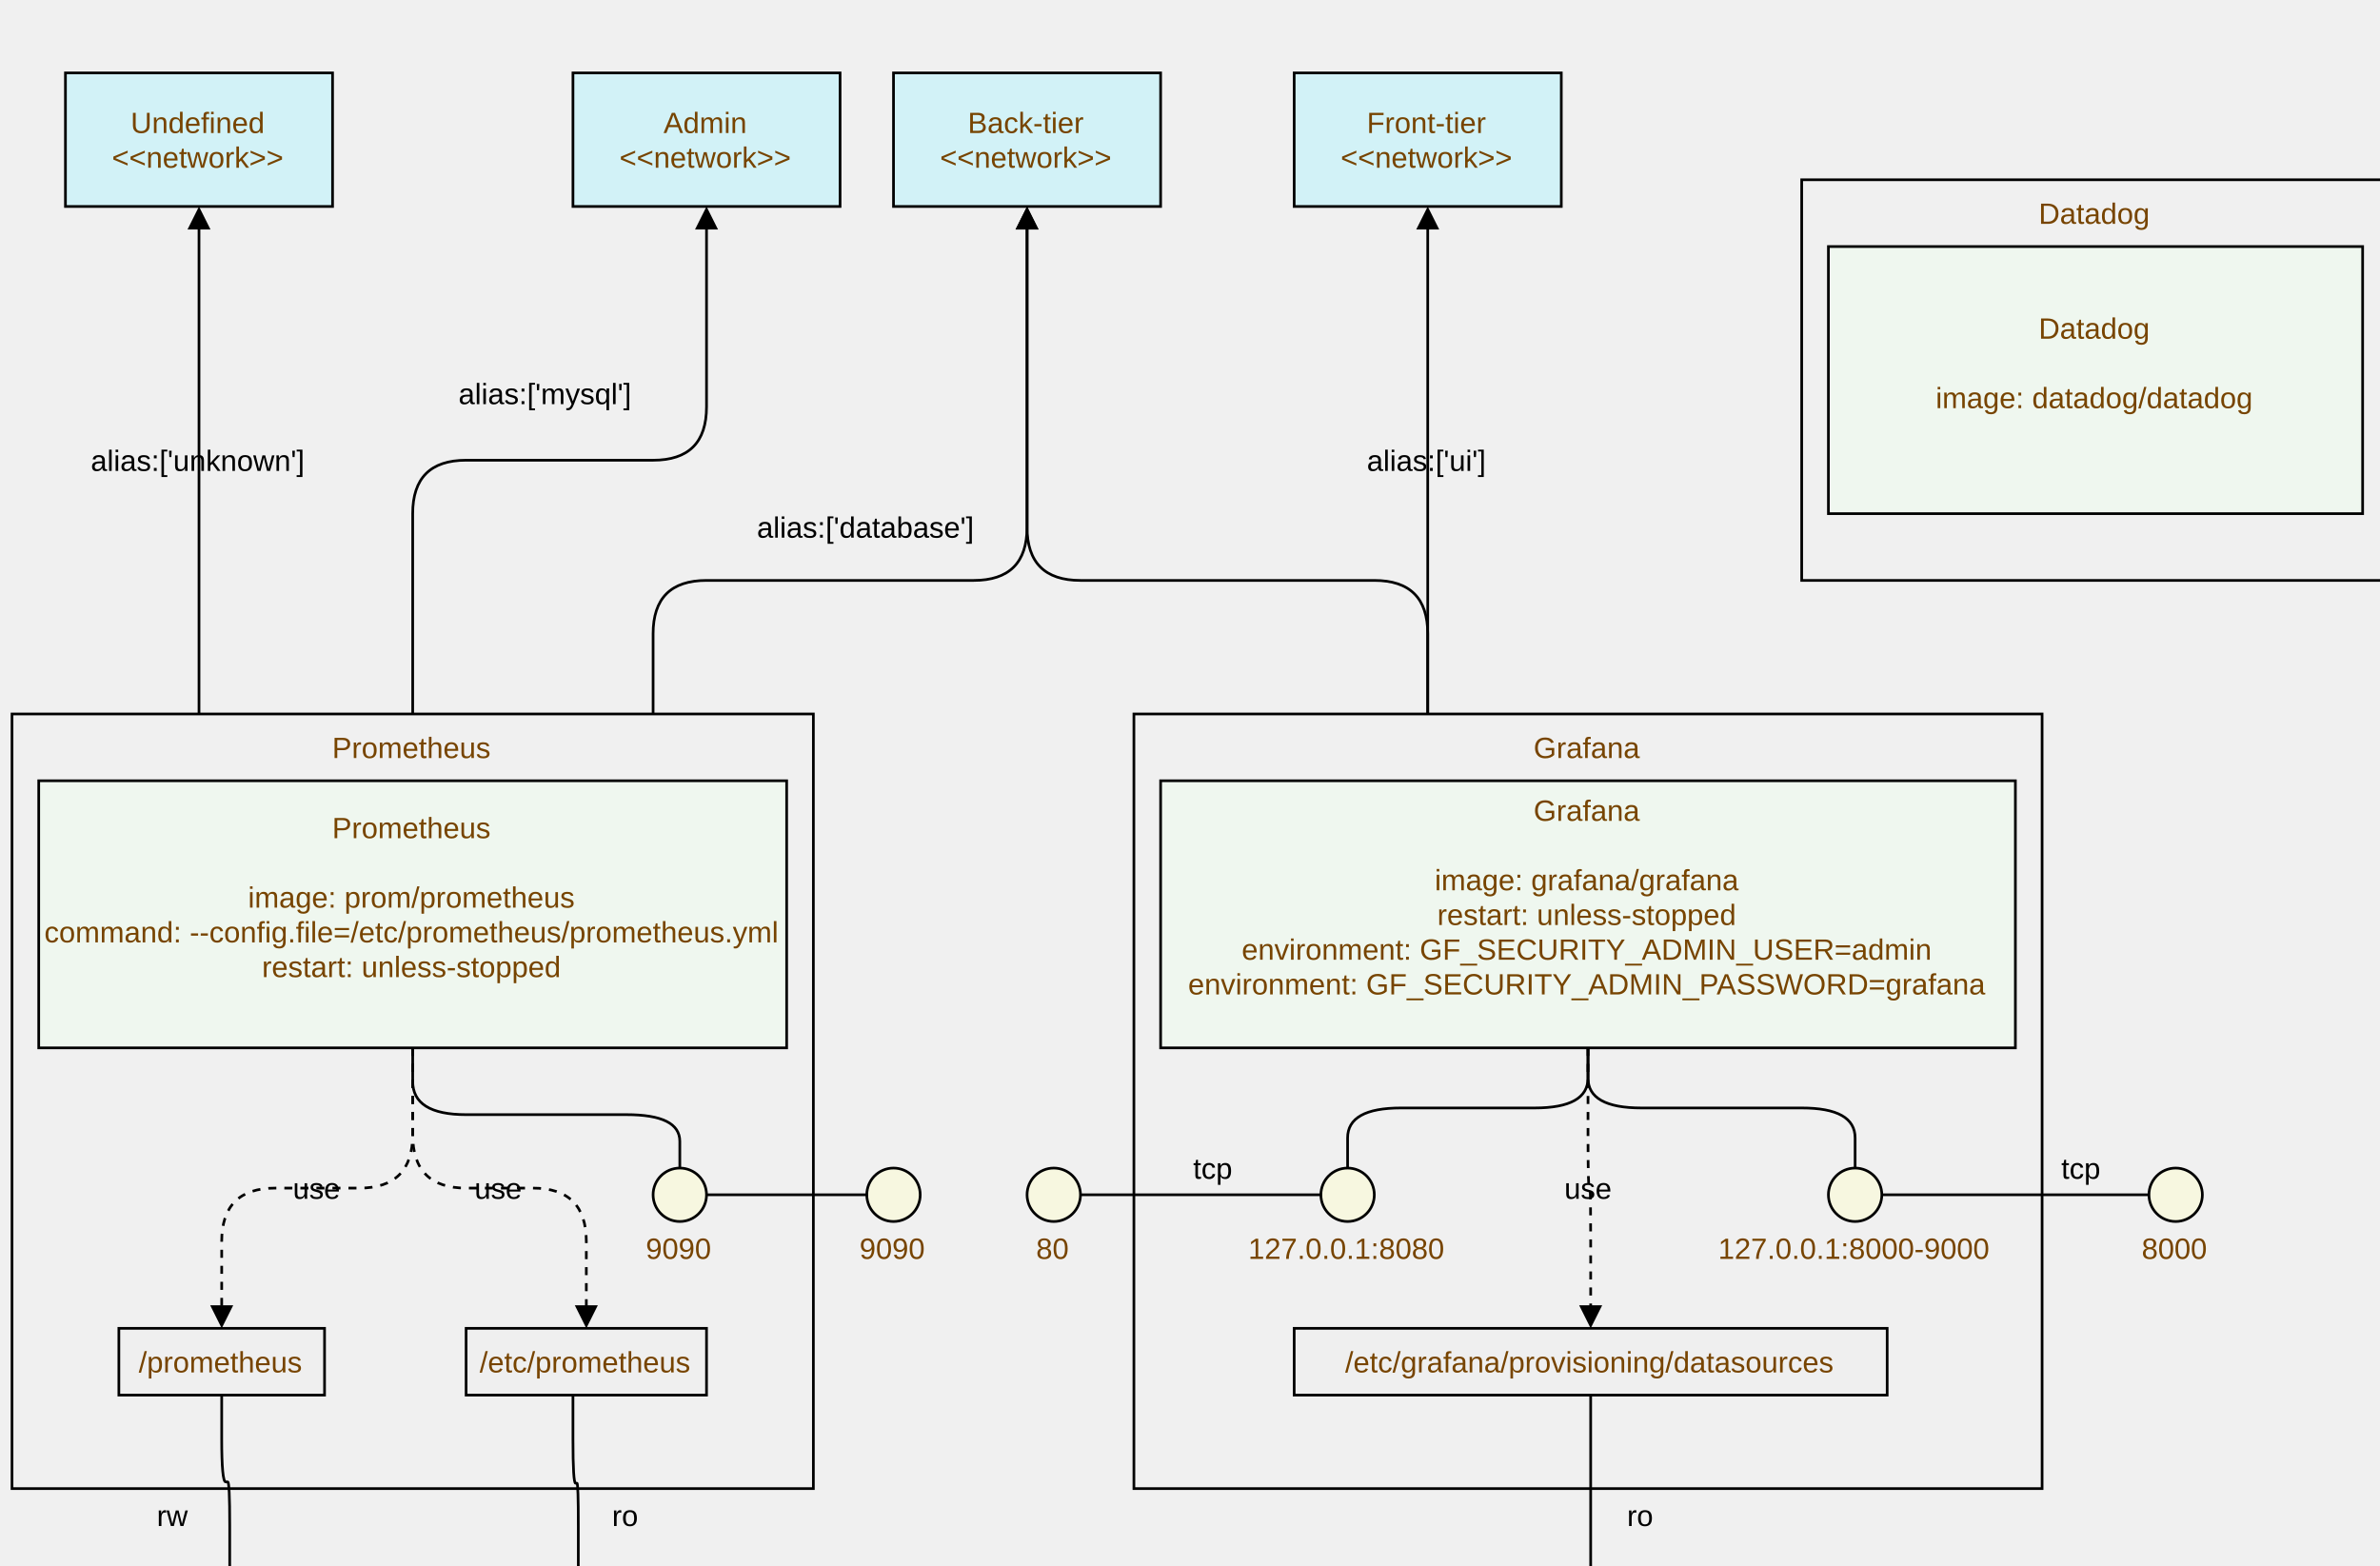
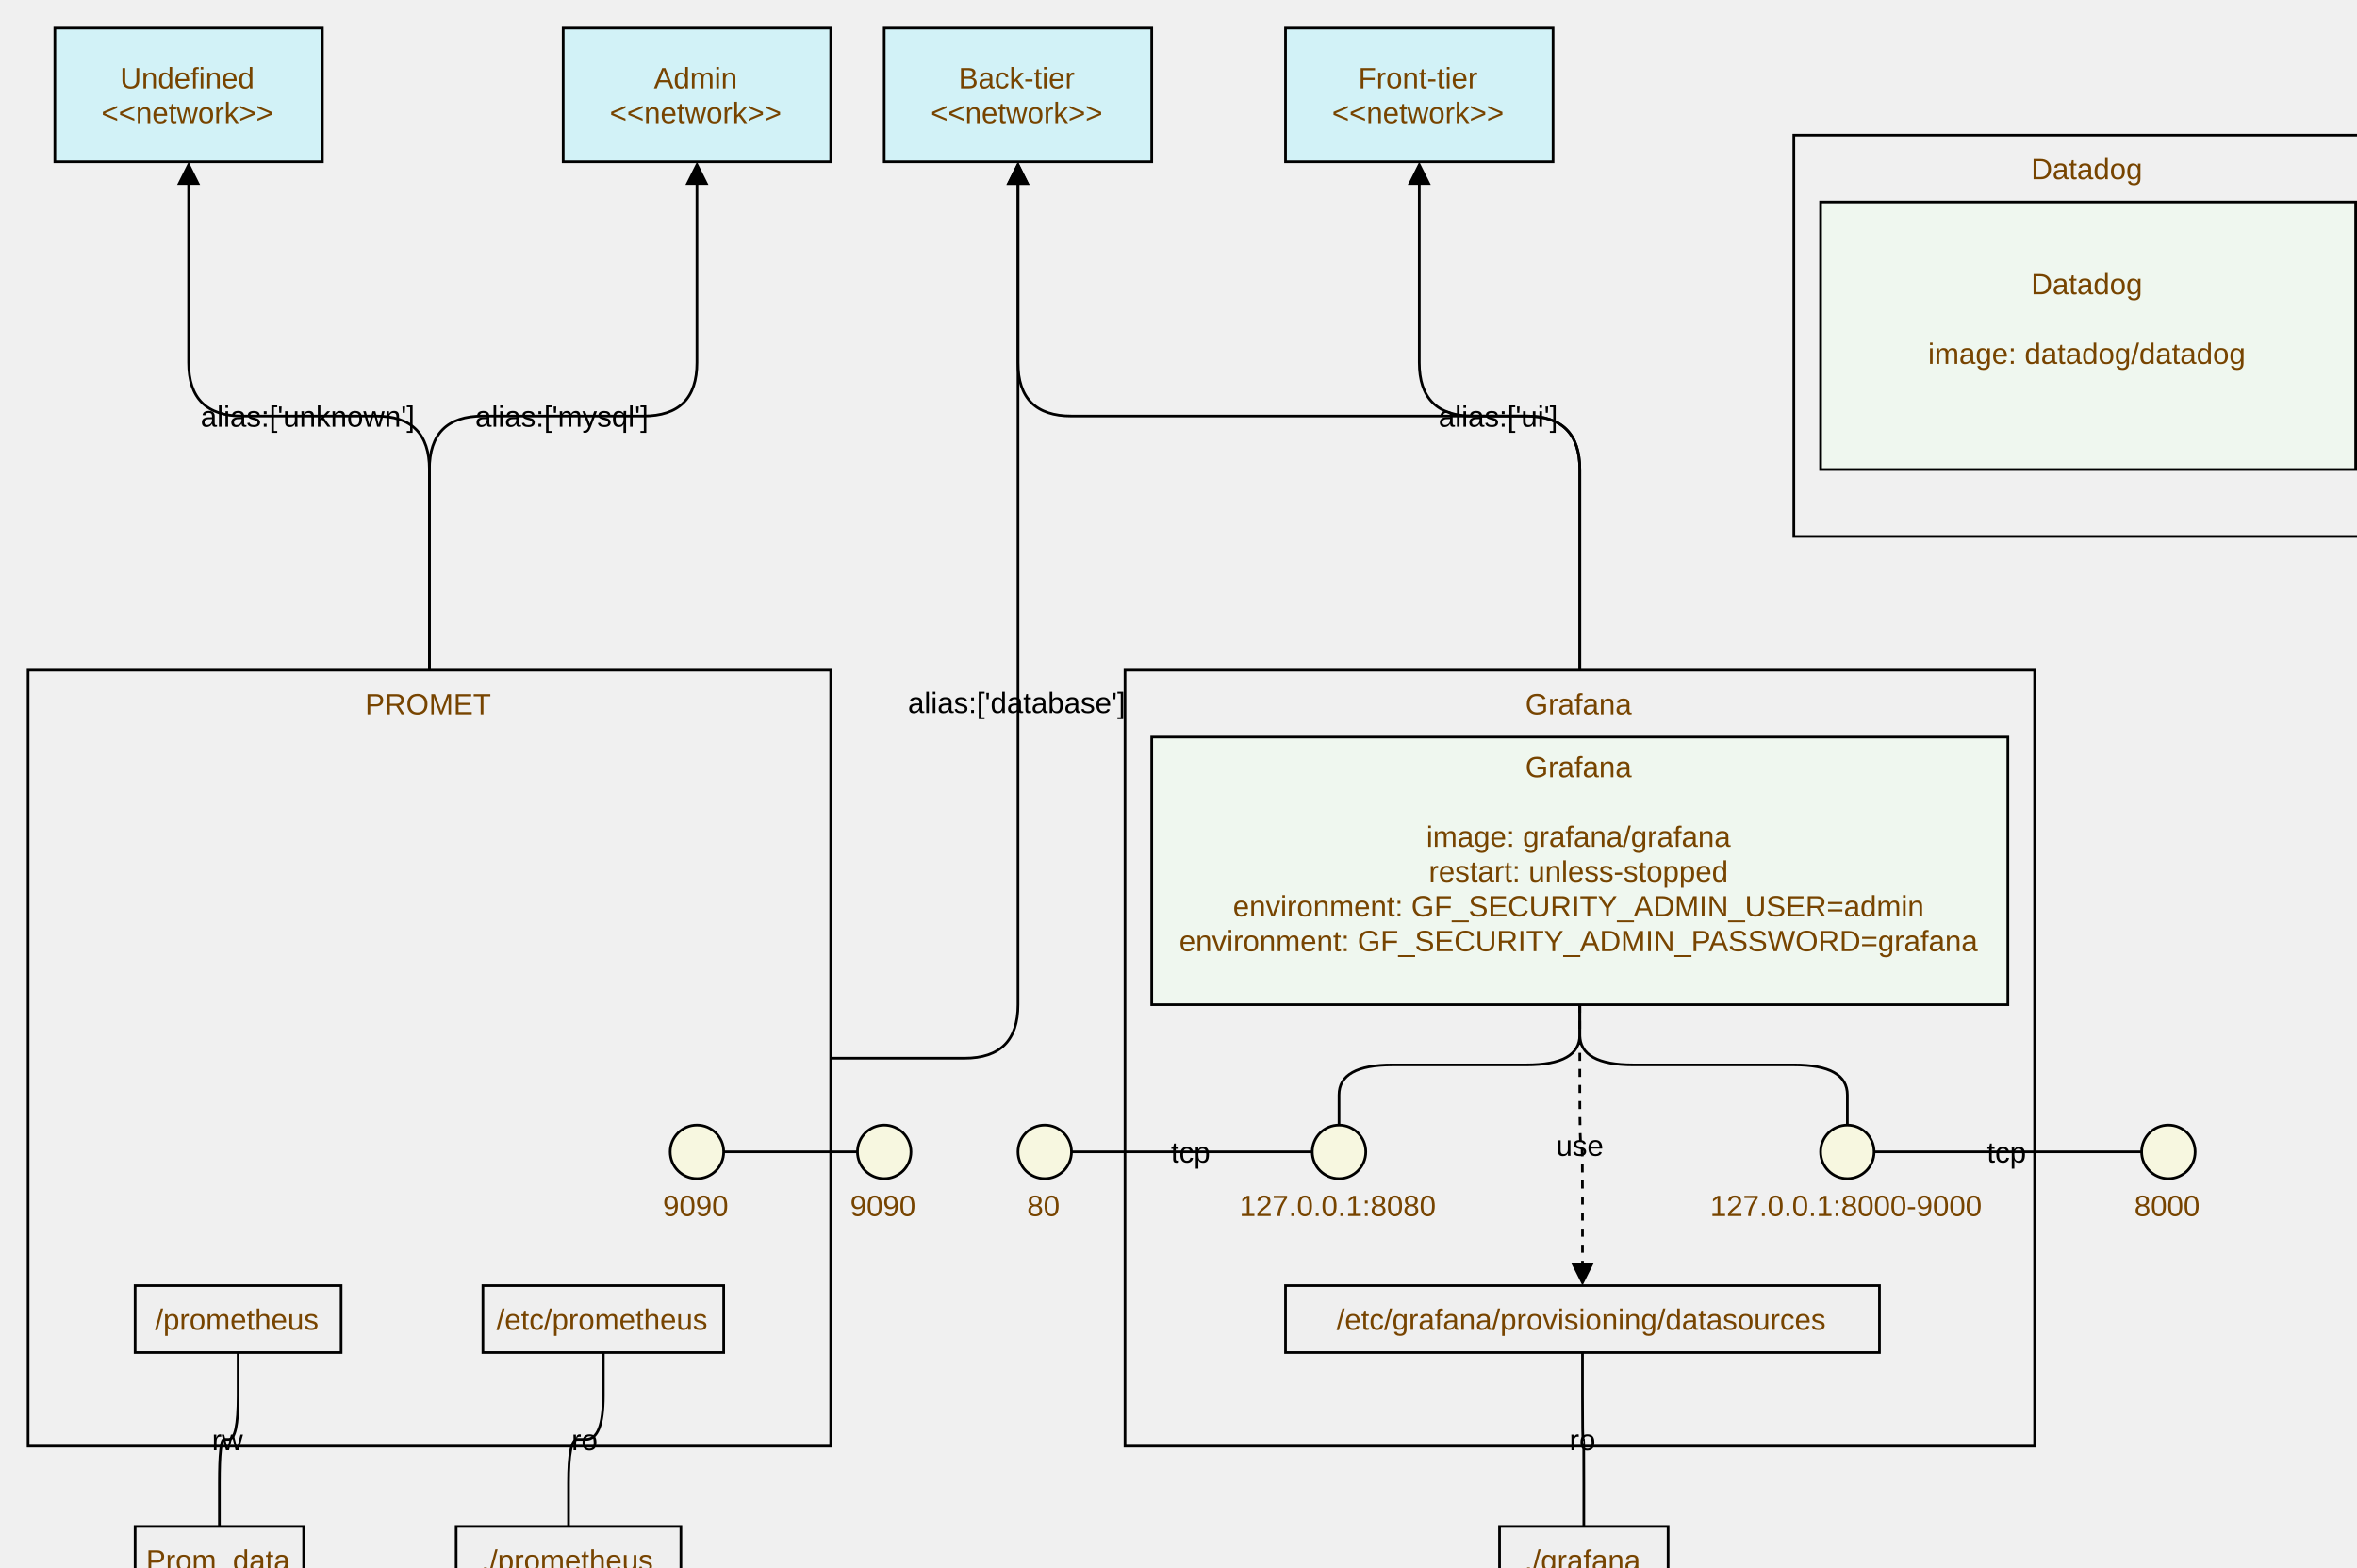
- <svg xmlns="http://www.w3.org/2000/svg" style="left: 0px; top: 0px; width: 100%; height: 100%; display: block; min-width: 895px; min-height: 613px;">
+ <svg xmlns="http://www.w3.org/2000/svg" style="left: 0px; top: 0px; width: 100%; height: 100%; display: block; min-width: 891px; min-height: 596px;">
  <g>
    <g />
    <g>
-       <g transform="translate(0.5,0.5)" style="visibility: visible; cursor: move;">
-         <rect x="484" y="26.8" width="100" height="50" fill="#b5f5ff7f" stroke="#000000" pointer-events="all" />
-       </g>
-       <g style="cursor: move;">
-         <g fill="#774400" font-family="Arial,Helvetica" direction="" text-anchor="middle" font-size="11px">
-           <rect fill="none" stroke="none" x="500" y="40" width="67" height="25" stroke-width="1" transform="translate(0.5, 0.5)" />
-           <text x="534" y="49.8">Front-tier</text>
-           <text x="534" y="62.8">&lt;&lt;network&gt;&gt;</text>
-         </g>
-       </g>
-       <g transform="translate(0.5,0.5)" style="visibility: visible; cursor: move;">
-         <rect x="334" y="26.8" width="100" height="50" fill="#b5f5ff7f" stroke="#000000" pointer-events="all" />
-       </g>
-       <g style="cursor: move;">
-         <g fill="#774400" font-family="Arial,Helvetica" direction="" text-anchor="middle" font-size="11px">
-           <rect fill="none" stroke="none" x="350" y="40" width="67" height="25" stroke-width="1" transform="translate(0.5, 0.5)" />
-           <text x="384" y="49.8">Back-tier</text>
-           <text x="384" y="62.8">&lt;&lt;network&gt;&gt;</text>
-         </g>
-       </g>
-       <g transform="translate(0.5,0.5)" style="visibility: visible; cursor: move;">
-         <rect x="214" y="26.8" width="100" height="50" fill="#b5f5ff7f" stroke="#000000" pointer-events="all" />
-       </g>
-       <g style="cursor: move;">
-         <g fill="#774400" font-family="Arial,Helvetica" direction="" text-anchor="middle" font-size="11px">
-           <rect fill="none" stroke="none" x="230" y="40" width="67" height="25" stroke-width="1" transform="translate(0.5, 0.5)" />
-           <text x="264" y="49.8">Admin</text>
-           <text x="264" y="62.8">&lt;&lt;network&gt;&gt;</text>
-         </g>
-       </g>
-       <g transform="translate(0.5,0.5)" style="visibility: visible; cursor: move;">
-         <rect x="24" y="26.8" width="100" height="50" fill="#b5f5ff7f" stroke="#000000" pointer-events="all" />
-       </g>
-       <g style="cursor: move;">
-         <g fill="#774400" font-family="Arial,Helvetica" direction="" text-anchor="middle" font-size="11px">
-           <rect fill="none" stroke="none" x="40" y="40" width="67" height="25" stroke-width="1" transform="translate(0.5, 0.5)" />
-           <text x="74" y="49.8">Undefined</text>
-           <text x="74" y="62.8">&lt;&lt;network&gt;&gt;</text>
-         </g>
-       </g>
-       <g transform="translate(0.5,0.5)" style="visibility: visible; cursor: move;">
-         <rect x="4" y="266.8" width="300" height="290" fill="#f1f1f17f" stroke="#000000" pointer-events="all" />
-       </g>
-       <g style="cursor: move;">
-         <g fill="#774400" font-family="Arial,Helvetica" direction="" text-anchor="middle" font-size="11px">
-           <rect fill="none" stroke="none" x="123" y="274" width="62" height="12" stroke-width="1" transform="translate(0.5, 0.5)" />
-           <text x="154" y="283.8">Prometheus</text>
-         </g>
-       </g>
-       <g transform="translate(0.5,0.5)" style="visibility: visible; cursor: move;">
-         <rect x="14" y="291.8" width="280" height="100" fill="#f0fff07f" stroke="#000000" pointer-events="all" />
-       </g>
-       <g style="cursor: move;">
-         <g fill="#774400" font-family="Arial,Helvetica" direction="" text-anchor="middle" font-size="11px">
-           <rect fill="none" stroke="none" x="15" y="304" width="277" height="64" stroke-width="1" transform="translate(0.5, 0.5)" />
-           <text x="154" y="313.8">Prometheus</text>
-           <text x="154" y="339.8">image: prom/prometheus</text>
-           <text x="154" y="352.8">command: --config.file=/etc/prometheus/prometheus.yml</text>
-           <text x="154" y="365.8">restart: unless-stopped</text>
-         </g>
-       </g>
-       <g transform="translate(0.5,0.5)" style="visibility: visible; cursor: move;">
-         <ellipse cx="254" cy="446.8" rx="10" ry="10" fill="#ffffd27f" stroke="#000000" pointer-events="all" />
-       </g>
-       <g style="cursor: move;">
-         <g fill="#774400" font-family="Arial,Helvetica" direction="" text-anchor="middle" font-size="11px">
-           <rect fill="none" stroke="none" x="240" y="461" width="27" height="12" stroke-width="1" transform="translate(0.5, 0.5)" />
-           <text x="254" y="471.3">9090</text>
-         </g>
-       </g>
-       <g transform="translate(0.5,0.5)" style="visibility: visible; cursor: move;">
-         <rect x="174" y="496.8" width="90" height="25" fill="#f0f0f07f" stroke="#000000" pointer-events="all" />
-       </g>
-       <g style="cursor: move;">
-         <g fill="#774400" font-family="Arial,Helvetica" direction="" text-anchor="middle" font-size="11px">
-           <rect fill="none" stroke="none" x="177" y="504" width="82" height="12" stroke-width="1" transform="translate(0.5, 0.5)" />
-           <text x="219" y="513.8">/etc/prometheus</text>
-         </g>
-       </g>
-       <g transform="translate(0.5,0.5)" style="visibility: visible; cursor: move;">
-         <rect x="44" y="496.8" width="77" height="25" fill="#f0f0f07f" stroke="#000000" pointer-events="all" />
-       </g>
-       <g style="cursor: move;">
-         <g fill="#774400" font-family="Arial,Helvetica" direction="" text-anchor="middle" font-size="11px">
-           <rect fill="none" stroke="none" x="50" y="504" width="65" height="12" stroke-width="1" transform="translate(0.5, 0.5)" />
-           <text x="82.5" y="513.8">/prometheus</text>
-         </g>
-       </g>
-       <g transform="translate(0.5,0.5)" style="visibility: visible; cursor: move;">
-         <path d="M 154 391.8 L 154 404.3 Q 154 416.8 174 416.8 L 234 416.8 Q 254 416.8 254 426.8 L 254 436.8" fill="none" stroke="white" stroke-miterlimit="10" pointer-events="stroke" visibility="hidden" stroke-width="9" />
-         <path d="M 154 391.8 L 154 404.3 Q 154 416.8 174 416.8 L 234 416.8 Q 254 416.8 254 426.8 L 254 436.8" fill="none" stroke="#000000" stroke-miterlimit="10" pointer-events="stroke" />
-       </g>
-       <g transform="translate(0.5,0.5)" style="visibility: visible; cursor: move;">
-         <path d="M 154 391.8 L 154 424.3 Q 154 444.3 174 444.3 L 199 444.3 Q 219 444.3 219 464.3 L 219 488.68" fill="none" stroke="white" stroke-miterlimit="10" pointer-events="stroke" visibility="hidden" stroke-width="9" />
-         <path d="M 154 391.8 L 154 424.3 Q 154 444.3 174 444.3 L 199 444.3 Q 219 444.3 219 464.3 L 219 488.68" fill="none" stroke="#000000" stroke-miterlimit="10" stroke-dasharray="3 3" pointer-events="stroke" />
-         <path d="M 219 495.68 L 215.5 488.68 L 222.5 488.68 Z" fill="#000000" stroke="#000000" stroke-miterlimit="10" pointer-events="all" />
-       </g>
-       <g style="cursor: move;">
-         <g fill="#000000" font-family="Arial,Helvetica" direction="" text-anchor="middle" font-size="11px">
-           <rect fill="none" stroke="none" x="176" y="439" width="21" height="12" stroke-width="1" transform="translate(0.5, 0.5)" />
-           <text x="186.5" y="448.8">use</text>
-         </g>
-       </g>
-       <g transform="translate(0.5,0.5)" style="visibility: visible; cursor: move;">
-         <path d="M 154 391.8 L 154 424.3 Q 154 444.3 134 444.3 L 102.5 444.3 Q 82.5 444.3 82.5 464.3 L 82.5 488.68" fill="none" stroke="white" stroke-miterlimit="10" pointer-events="stroke" visibility="hidden" stroke-width="9" />
-         <path d="M 154 391.8 L 154 424.3 Q 154 444.3 134 444.3 L 102.5 444.3 Q 82.5 444.3 82.5 464.3 L 82.5 488.68" fill="none" stroke="#000000" stroke-miterlimit="10" stroke-dasharray="3 3" pointer-events="stroke" />
-         <path d="M 82.5 495.68 L 79 488.68 L 86 488.68 Z" fill="#000000" stroke="#000000" stroke-miterlimit="10" pointer-events="all" />
-       </g>
-       <g style="cursor: move;">
-         <g fill="#000000" font-family="Arial,Helvetica" direction="" text-anchor="middle" font-size="11px">
-           <rect fill="none" stroke="none" x="108" y="439" width="21" height="12" stroke-width="1" transform="translate(0.5, 0.5)" />
-           <text x="118.5" y="448.8">use</text>
-         </g>
-       </g>
-       <g transform="translate(0.5,0.5)" style="visibility: visible; cursor: move;">
-         <rect x="424" y="266.8" width="340" height="290" fill="#f1f1f17f" stroke="#000000" pointer-events="all" />
-       </g>
-       <g style="cursor: move;">
-         <g fill="#774400" font-family="Arial,Helvetica" direction="" text-anchor="middle" font-size="11px">
-           <rect fill="none" stroke="none" x="573" y="274" width="43" height="12" stroke-width="1" transform="translate(0.5, 0.5)" />
-           <text x="594" y="283.8">Grafana</text>
-         </g>
-       </g>
-       <g transform="translate(0.5,0.5)" style="visibility: visible; cursor: move;">
-         <rect x="434" y="291.8" width="320" height="100" fill="#f0fff07f" stroke="#000000" pointer-events="all" />
-       </g>
-       <g style="cursor: move;">
-         <g fill="#774400" font-family="Arial,Helvetica" direction="" text-anchor="middle" font-size="11px">
-           <rect fill="none" stroke="none" x="443" y="297" width="301" height="77" stroke-width="1" transform="translate(0.5, 0.5)" />
-           <text x="594" y="307.3">Grafana</text>
-           <text x="594" y="333.3">image: grafana/grafana</text>
-           <text x="594" y="346.3">restart: unless-stopped</text>
-           <text x="594" y="359.3">environment: GF_SECURITY_ADMIN_USER=admin</text>
-           <text x="594" y="372.3">environment: GF_SECURITY_ADMIN_PASSWORD=grafana</text>
-         </g>
-       </g>
-       <g transform="translate(0.5,0.5)" style="visibility: visible; cursor: move;">
-         <ellipse cx="504" cy="446.8" rx="10" ry="10" fill="#ffffd27f" stroke="#000000" pointer-events="all" />
-       </g>
-       <g style="cursor: move;">
-         <g fill="#774400" font-family="Arial,Helvetica" direction="" text-anchor="middle" font-size="11px">
-           <rect fill="none" stroke="none" x="466" y="461" width="76" height="12" stroke-width="1" transform="translate(0.5, 0.5)" />
-           <text x="504" y="471.3">127.0.0.1:8080</text>
-         </g>
-       </g>
-       <g transform="translate(0.5,0.5)" style="visibility: visible; cursor: move;">
-         <ellipse cx="694" cy="446.8" rx="10" ry="10" fill="#ffffd27f" stroke="#000000" pointer-events="all" />
-       </g>
-       <g style="cursor: move;">
-         <g fill="#774400" font-family="Arial,Helvetica" direction="" text-anchor="middle" font-size="11px">
-           <rect fill="none" stroke="none" x="642" y="461" width="104" height="12" stroke-width="1" transform="translate(0.5, 0.5)" />
-           <text x="694" y="471.3">127.0.0.1:8000-9000</text>
-         </g>
-       </g>
-       <g transform="translate(0.5,0.5)" style="visibility: visible; cursor: move;">
-         <rect x="484" y="496.8" width="222" height="25" fill="#f0f0f07f" stroke="#000000" pointer-events="all" />
-       </g>
-       <g style="cursor: move;">
-         <g fill="#774400" font-family="Arial,Helvetica" direction="" text-anchor="middle" font-size="11px">
-           <rect fill="none" stroke="none" x="501" y="504" width="186" height="12" stroke-width="1" transform="translate(0.5, 0.5)" />
-           <text x="595" y="513.8">/etc/grafana/provisioning/datasources</text>
-         </g>
-       </g>
-       <g transform="translate(0.5,0.5)" style="visibility: visible; cursor: move;">
-         <path d="M 594 391.8 L 594 403.05 Q 594 414.3 574 414.3 L 524 414.3 Q 504 414.3 504 425.55 L 504 436.8" fill="none" stroke="white" stroke-miterlimit="10" pointer-events="stroke" visibility="hidden" stroke-width="9" />
-         <path d="M 594 391.8 L 594 403.05 Q 594 414.3 574 414.3 L 524 414.3 Q 504 414.3 504 425.55 L 504 436.8" fill="none" stroke="#000000" stroke-miterlimit="10" pointer-events="stroke" />
-       </g>
-       <g transform="translate(0.5,0.5)" style="visibility: visible; cursor: move;">
-         <path d="M 594 391.8 L 594 403.05 Q 594 414.3 614 414.3 L 674 414.3 Q 694 414.3 694 425.55 L 694 436.8" fill="none" stroke="white" stroke-miterlimit="10" pointer-events="stroke" visibility="hidden" stroke-width="9" />
-         <path d="M 594 391.8 L 594 403.05 Q 594 414.3 614 414.3 L 674 414.3 Q 694 414.3 694 425.55 L 694 436.8" fill="none" stroke="#000000" stroke-miterlimit="10" pointer-events="stroke" />
-       </g>
-       <g transform="translate(0.5,0.5)" style="visibility: visible; cursor: move;">
-         <path d="M 594 391.8 L 594 424.3 Q 594 444.3 594.5 444.3 L 594.75 444.3 Q 595 444.3 595 464.3 L 595 488.68" fill="none" stroke="white" stroke-miterlimit="10" pointer-events="stroke" visibility="hidden" stroke-width="9" />
-         <path d="M 594 391.8 L 594 424.3 Q 594 444.3 594.5 444.3 L 594.75 444.3 Q 595 444.3 595 464.3 L 595 488.68" fill="none" stroke="#000000" stroke-miterlimit="10" stroke-dasharray="3 3" pointer-events="stroke" />
-         <path d="M 595 495.68 L 591.5 488.68 L 598.5 488.68 Z" fill="#000000" stroke="#000000" stroke-miterlimit="10" pointer-events="all" />
-       </g>
-       <g style="cursor: move;">
-         <g fill="#000000" font-family="Arial,Helvetica" direction="" text-anchor="middle" font-size="11px">
-           <rect fill="none" stroke="none" x="584" y="439" width="21" height="12" stroke-width="1" transform="translate(0.5, 0.5)" />
-           <text x="594.5" y="448.8">use</text>
-         </g>
-       </g>
-       <g transform="translate(0.5,0.5)" style="visibility: visible; cursor: move;">
-         <rect x="674" y="66.8" width="220" height="150" fill="#f1f1f17f" stroke="#000000" pointer-events="all" />
-       </g>
-       <g style="cursor: move;">
-         <g fill="#774400" font-family="Arial,Helvetica" direction="" text-anchor="middle" font-size="11px">
-           <rect fill="none" stroke="none" x="762" y="74" width="44" height="12" stroke-width="1" transform="translate(0.5, 0.5)" />
-           <text x="784" y="83.8">Datadog</text>
-         </g>
-       </g>
-       <g transform="translate(0.5,0.5)" style="visibility: visible; cursor: move;">
-         <rect x="684" y="91.8" width="200" height="100" fill="#f0fff07f" stroke="#000000" pointer-events="all" />
-       </g>
-       <g style="cursor: move;">
-         <g fill="#774400" font-family="Arial,Helvetica" direction="" text-anchor="middle" font-size="11px">
-           <rect fill="none" stroke="none" x="723" y="117" width="121" height="38" stroke-width="1" transform="translate(0.5, 0.5)" />
-           <text x="784" y="126.8">Datadog</text>
-           <text x="784" y="152.8">image: datadog/datadog</text>
-         </g>
-       </g>
-       <g transform="translate(0.5,0.5)" style="visibility: visible; cursor: move;">
-         <ellipse cx="334" cy="446.8" rx="10" ry="10" fill="#ffffd27f" stroke="#000000" pointer-events="all" />
-       </g>
-       <g style="cursor: move;">
-         <g fill="#774400" font-family="Arial,Helvetica" direction="" text-anchor="middle" font-size="11px">
-           <rect fill="none" stroke="none" x="320" y="461" width="27" height="12" stroke-width="1" transform="translate(0.5, 0.5)" />
-           <text x="334" y="471.3">9090</text>
-         </g>
-       </g>
-       <g transform="translate(0.5,0.5)" style="visibility: visible; cursor: move;">
-         <ellipse cx="394" cy="446.8" rx="10" ry="10" fill="#ffffd27f" stroke="#000000" pointer-events="all" />
-       </g>
-       <g style="cursor: move;">
-         <g fill="#774400" font-family="Arial,Helvetica" direction="" text-anchor="middle" font-size="11px">
-           <rect fill="none" stroke="none" x="386" y="461" width="15" height="12" stroke-width="1" transform="translate(0.5, 0.5)" />
-           <text x="394" y="471.3">80</text>
-         </g>
-       </g>
-       <g transform="translate(0.5,0.5)" style="visibility: visible; cursor: move;">
-         <ellipse cx="814" cy="446.8" rx="10" ry="10" fill="#ffffd27f" stroke="#000000" pointer-events="all" />
-       </g>
-       <g style="cursor: move;">
-         <g fill="#774400" font-family="Arial,Helvetica" direction="" text-anchor="middle" font-size="11px">
-           <rect fill="none" stroke="none" x="800" y="461" width="27" height="12" stroke-width="1" transform="translate(0.5, 0.5)" />
-           <text x="814" y="471.3">8000</text>
-         </g>
-       </g>
-       <g transform="translate(0.5,0.5)" style="visibility: visible; cursor: move;">
-         <rect x="174" y="586.8" width="84" height="25" fill="#f0f0f07f" stroke="#000000" pointer-events="all" />
-       </g>
-       <g style="cursor: move;">
-         <g fill="#774400" font-family="Arial,Helvetica" direction="" text-anchor="middle" font-size="11px">
-           <rect fill="none" stroke="none" x="182" y="594" width="67" height="12" stroke-width="1" transform="translate(0.5, 0.5)" />
-           <text x="216" y="603.8">./prometheus</text>
-         </g>
-       </g>
-       <g transform="translate(0.5,0.5)" style="visibility: visible; cursor: move;">
-         <rect x="54" y="586.8" width="63" height="25" fill="#f0f0f07f" stroke="#000000" pointer-events="all" />
-       </g>
-       <g style="cursor: move;">
-         <g fill="#774400" font-family="Arial,Helvetica" direction="" text-anchor="middle" font-size="11px">
-           <rect fill="none" stroke="none" x="57" y="594" width="57" height="12" stroke-width="1" transform="translate(0.5, 0.5)" />
-           <text x="85.5" y="603.8">Prom_data</text>
-         </g>
-       </g>
-       <g transform="translate(0.5,0.5)" style="visibility: visible; cursor: move;">
-         <rect x="564" y="586.8" width="63" height="25" fill="#f0f0f07f" stroke="#000000" pointer-events="all" />
-       </g>
-       <g style="cursor: move;">
-         <g fill="#774400" font-family="Arial,Helvetica" direction="" text-anchor="middle" font-size="11px">
-           <rect fill="none" stroke="none" x="572" y="594" width="46" height="12" stroke-width="1" transform="translate(0.5, 0.5)" />
-           <text x="595.5" y="603.8">./grafana</text>
-         </g>
-       </g>
-       <g transform="translate(0.5,0.5)" style="visibility: visible; cursor: move;">
-         <path d="M 264 446.8 L 324 446.8" fill="none" stroke="white" stroke-miterlimit="10" pointer-events="stroke" visibility="hidden" stroke-width="9" />
-         <path d="M 264 446.8 L 324 446.8" fill="none" stroke="#000000" stroke-miterlimit="10" pointer-events="stroke" />
-       </g>
-       <g transform="translate(0.5,0.5)" style="visibility: visible; cursor: move;">
-         <path d="M 214 521.8 L 214 538.3 Q 214 554.8 215 554.8 L 215.5 554.8 Q 216 554.8 216 570.8 L 216 586.8" fill="none" stroke="white" stroke-miterlimit="10" pointer-events="stroke" visibility="hidden" stroke-width="9" />
-         <path d="M 214 521.8 L 214 538.3 Q 214 554.8 215 554.8 L 215.5 554.8 Q 216 554.8 216 570.8 L 216 586.8" fill="none" stroke="#000000" stroke-miterlimit="10" pointer-events="stroke" />
-       </g>
-       <g style="cursor: move;">
-         <g fill="#000000" font-family="Arial,Helvetica" direction="" text-anchor="middle" font-size="11px">
-           <rect fill="none" stroke="none" x="228" y="561" width="13" height="12" stroke-width="1" transform="translate(0.5, 0.5)" />
-           <text x="234" y="571.3">ro</text>
-         </g>
-       </g>
-       <g transform="translate(0.5,0.5)" style="visibility: visible; cursor: move;">
-         <path d="M 82.5 521.8 L 82.5 538.05 Q 82.5 554.3 84 554.3 L 84.75 554.3 Q 85.5 554.3 85.5 570.55 L 85.5 586.8" fill="none" stroke="white" stroke-miterlimit="10" pointer-events="stroke" visibility="hidden" stroke-width="9" />
-         <path d="M 82.5 521.8 L 82.5 538.05 Q 82.5 554.3 84 554.3 L 84.75 554.3 Q 85.5 554.3 85.5 570.55 L 85.5 586.8" fill="none" stroke="#000000" stroke-miterlimit="10" pointer-events="stroke" />
-       </g>
-       <g style="cursor: move;">
-         <g fill="#000000" font-family="Arial,Helvetica" direction="" text-anchor="middle" font-size="11px">
-           <rect fill="none" stroke="none" x="57" y="561" width="15" height="12" stroke-width="1" transform="translate(0.5, 0.5)" />
-           <text x="64.5" y="571.3">rw</text>
-         </g>
-       </g>
-       <g transform="translate(0.5,0.5)" style="visibility: visible; cursor: move;">
-         <path d="M 244 266.8 L 244 236.8 Q 244 216.8 264 216.8 L 364 216.8 Q 384 216.8 384 196.8 L 384 84.92" fill="none" stroke="white" stroke-miterlimit="10" pointer-events="stroke" visibility="hidden" stroke-width="9" />
-         <path d="M 244 266.8 L 244 236.8 Q 244 216.8 264 216.8 L 364 216.8 Q 384 216.8 384 196.8 L 384 84.92" fill="none" stroke="#000000" stroke-miterlimit="10" pointer-events="stroke" />
-         <path d="M 384 77.92 L 387.5 84.92 L 380.5 84.92 Z" fill="#000000" stroke="#000000" stroke-miterlimit="10" pointer-events="all" />
-       </g>
-       <g style="cursor: move;">
-         <g fill="#000000" font-family="Arial,Helvetica" direction="" text-anchor="middle" font-size="11px">
-           <rect fill="none" stroke="none" x="282" y="191" width="84" height="12" stroke-width="1" transform="translate(0.5, 0.5)" />
-           <text x="324" y="201.3">alias:['database']</text>
-         </g>
-       </g>
-       <g transform="translate(0.5,0.5)" style="visibility: visible; cursor: move;">
-         <path d="M 154 266.8 L 154 191.8 Q 154 171.8 174 171.8 L 244 171.8 Q 264 171.8 264 151.8 L 264 84.92" fill="none" stroke="white" stroke-miterlimit="10" pointer-events="stroke" visibility="hidden" stroke-width="9" />
-         <path d="M 154 266.8 L 154 191.8 Q 154 171.8 174 171.8 L 244 171.8 Q 264 171.8 264 151.8 L 264 84.92" fill="none" stroke="#000000" stroke-miterlimit="10" pointer-events="stroke" />
-         <path d="M 264 77.92 L 267.5 84.92 L 260.5 84.92 Z" fill="#000000" stroke="#000000" stroke-miterlimit="10" pointer-events="all" />
-       </g>
-       <g style="cursor: move;">
-         <g fill="#000000" font-family="Arial,Helvetica" direction="" text-anchor="middle" font-size="11px">
-           <rect fill="none" stroke="none" x="170" y="141" width="67" height="12" stroke-width="1" transform="translate(0.5, 0.5)" />
-           <text x="204" y="151.3">alias:['mysql']</text>
-         </g>
-       </g>
-       <g transform="translate(0.5,0.5)" style="visibility: visible; cursor: move;">
-         <path d="M 74 266.8 L 74 246.8 Q 74 226.8 74 206.8 L 74 84.92" fill="none" stroke="white" stroke-miterlimit="10" pointer-events="stroke" visibility="hidden" stroke-width="9" />
-         <path d="M 74 266.8 L 74 246.8 Q 74 226.8 74 206.8 L 74 84.92" fill="none" stroke="#000000" stroke-miterlimit="10" pointer-events="stroke" />
-         <path d="M 74 77.92 L 77.5 84.92 L 70.5 84.92 Z" fill="#000000" stroke="#000000" stroke-miterlimit="10" pointer-events="all" />
-       </g>
-       <g style="cursor: move;">
-         <g fill="#000000" font-family="Arial,Helvetica" direction="" text-anchor="middle" font-size="11px">
-           <rect fill="none" stroke="none" x="32" y="166" width="83" height="12" stroke-width="1" transform="translate(0.5, 0.5)" />
-           <text x="74" y="176.3">alias:['unknown']</text>
-         </g>
-       </g>
-       <g transform="translate(0.5,0.5)" style="visibility: visible; cursor: move;">
-         <path d="M 494 446.8 L 404 446.8" fill="none" stroke="white" stroke-miterlimit="10" pointer-events="stroke" visibility="hidden" stroke-width="9" />
-         <path d="M 494 446.8 L 404 446.8" fill="none" stroke="#000000" stroke-miterlimit="10" pointer-events="stroke" />
-       </g>
-       <g style="cursor: move;">
-         <g fill="#000000" font-family="Arial,Helvetica" direction="" text-anchor="middle" font-size="11px">
-           <rect fill="none" stroke="none" x="444" y="431" width="18" height="12" stroke-width="1" transform="translate(0.5, 0.5)" />
-           <text x="454" y="441.3">tcp</text>
-         </g>
-       </g>
-       <g transform="translate(0.5,0.5)" style="visibility: visible; cursor: move;">
-         <path d="M 704 446.8 L 804 446.8" fill="none" stroke="white" stroke-miterlimit="10" pointer-events="stroke" visibility="hidden" stroke-width="9" />
-         <path d="M 704 446.8 L 804 446.8" fill="none" stroke="#000000" stroke-miterlimit="10" pointer-events="stroke" />
-       </g>
-       <g style="cursor: move;">
-         <g fill="#000000" font-family="Arial,Helvetica" direction="" text-anchor="middle" font-size="11px">
-           <rect fill="none" stroke="none" x="769" y="431" width="18" height="12" stroke-width="1" transform="translate(0.5, 0.5)" />
-           <text x="779" y="441.3">tcp</text>
-         </g>
-       </g>
-       <g transform="translate(0.5,0.5)" style="visibility: visible; cursor: move;">
-         <path d="M 595 521.8 L 595 586.8" fill="none" stroke="white" stroke-miterlimit="10" pointer-events="stroke" visibility="hidden" stroke-width="9" />
-         <path d="M 595 521.8 L 595 586.8" fill="none" stroke="#000000" stroke-miterlimit="10" pointer-events="stroke" />
-       </g>
-       <g style="cursor: move;">
-         <g fill="#000000" font-family="Arial,Helvetica" direction="" text-anchor="middle" font-size="11px">
-           <rect fill="none" stroke="none" x="608" y="561" width="13" height="12" stroke-width="1" transform="translate(0.5, 0.5)" />
-           <text x="614" y="571.3">ro</text>
-         </g>
-       </g>
-       <g transform="translate(0.5,0.5)" style="visibility: visible; cursor: move;">
-         <path d="M 534 266.8 L 534 246.8 Q 534 226.8 534 206.8 L 534 84.92" fill="none" stroke="white" stroke-miterlimit="10" pointer-events="stroke" visibility="hidden" stroke-width="9" />
-         <path d="M 534 266.8 L 534 246.8 Q 534 226.8 534 206.8 L 534 84.92" fill="none" stroke="#000000" stroke-miterlimit="10" pointer-events="stroke" />
-         <path d="M 534 77.92 L 537.5 84.92 L 530.5 84.92 Z" fill="#000000" stroke="#000000" stroke-miterlimit="10" pointer-events="all" />
-       </g>
-       <g style="cursor: move;">
-         <g fill="#000000" font-family="Arial,Helvetica" direction="" text-anchor="middle" font-size="11px">
-           <rect fill="none" stroke="none" x="510" y="166" width="47" height="12" stroke-width="1" transform="translate(0.5, 0.5)" />
-           <text x="534" y="176.3">alias:['ui']</text>
-         </g>
-       </g>
-       <g transform="translate(0.5,0.5)" style="visibility: visible; cursor: move;">
-         <path d="M 534 266.8 L 534 236.8 Q 534 216.8 514 216.8 L 404 216.8 Q 384 216.8 384 196.8 L 384 84.92" fill="none" stroke="white" stroke-miterlimit="10" pointer-events="stroke" visibility="hidden" stroke-width="9" />
-         <path d="M 534 266.8 L 534 236.8 Q 534 216.8 514 216.8 L 404 216.8 Q 384 216.8 384 196.8 L 384 84.92" fill="none" stroke="#000000" stroke-miterlimit="10" pointer-events="stroke" />
-         <path d="M 384 77.92 L 387.5 84.92 L 380.5 84.92 Z" fill="#000000" stroke="#000000" stroke-miterlimit="10" pointer-events="all" />
+       <g transform="translate(0.5,0.5)" style="visibility: visible;">
+         <rect x="480" y="10" width="100" height="50" fill="#b5f5ff7f" stroke="#000000" pointer-events="all" />
+       </g>
+       <g style="">
+         <g fill="#774400" font-family="Arial,Helvetica" direction="" text-anchor="middle" font-size="11px">
+           <rect fill="none" stroke="none" x="496" y="23" width="67" height="26" stroke-width="1" transform="translate(0.5, 0.5)" />
+           <text x="530" y="33">Front-tier</text>
+           <text x="530" y="46">&lt;&lt;network&gt;&gt;</text>
+         </g>
+       </g>
+       <g transform="translate(0.5,0.5)" style="visibility: visible;">
+         <rect x="330" y="10" width="100" height="50" fill="#b5f5ff7f" stroke="#000000" pointer-events="all" />
+       </g>
+       <g style="">
+         <g fill="#774400" font-family="Arial,Helvetica" direction="" text-anchor="middle" font-size="11px">
+           <rect fill="none" stroke="none" x="346" y="23" width="67" height="26" stroke-width="1" transform="translate(0.5, 0.5)" />
+           <text x="380" y="33">Back-tier</text>
+           <text x="380" y="46">&lt;&lt;network&gt;&gt;</text>
+         </g>
+       </g>
+       <g transform="translate(0.5,0.5)" style="visibility: visible;">
+         <rect x="210" y="10" width="100" height="50" fill="#b5f5ff7f" stroke="#000000" pointer-events="all" />
+       </g>
+       <g style="">
+         <g fill="#774400" font-family="Arial,Helvetica" direction="" text-anchor="middle" font-size="11px">
+           <rect fill="none" stroke="none" x="226" y="23" width="67" height="26" stroke-width="1" transform="translate(0.5, 0.5)" />
+           <text x="260" y="33">Admin</text>
+           <text x="260" y="46">&lt;&lt;network&gt;&gt;</text>
+         </g>
+       </g>
+       <g transform="translate(0.5,0.5)" style="visibility: visible;">
+         <rect x="20" y="10" width="100" height="50" fill="#b5f5ff7f" stroke="#000000" pointer-events="all" />
+       </g>
+       <g style="">
+         <g fill="#774400" font-family="Arial,Helvetica" direction="" text-anchor="middle" font-size="11px">
+           <rect fill="none" stroke="none" x="36" y="23" width="67" height="26" stroke-width="1" transform="translate(0.5, 0.5)" />
+           <text x="70" y="33">Undefined</text>
+           <text x="70" y="46">&lt;&lt;network&gt;&gt;</text>
+         </g>
+       </g>
+       <g transform="translate(0.5,0.5)" style="visibility: visible; cursor: move;">
+         <rect x="10" y="250" width="300" height="290" fill="#f1f1f17f" stroke="#000000" pointer-events="all" />
+       </g>
+       <g style="cursor: move;">
+         <g fill="#774400" font-family="Arial,Helvetica" direction="" text-anchor="middle" font-size="11px">
+           <rect fill="none" stroke="none" x="135" y="257" width="50" height="12" stroke-width="1" transform="translate(0.5, 0.5)" />
+           <text x="160" y="267">PROMET</text>
+         </g>
+       </g>
+       <g transform="translate(0.5,0.5)" style="visibility: visible; cursor: move;">
+         <ellipse cx="260" cy="430" rx="10" ry="10" fill="#ffffd27f" stroke="#000000" pointer-events="all" />
+       </g>
+       <g style="cursor: move;">
+         <g fill="#774400" font-family="Arial,Helvetica" direction="" text-anchor="middle" font-size="11px">
+           <rect fill="none" stroke="none" x="246" y="444" width="27" height="12" stroke-width="1" transform="translate(0.5, 0.5)" />
+           <text x="260" y="454.5">9090</text>
+         </g>
+       </g>
+       <g transform="translate(0.5,0.5)" style="visibility: visible; cursor: move;">
+         <rect x="180" y="480" width="90" height="25" fill="#f0f0f07f" stroke="#000000" pointer-events="all" />
+       </g>
+       <g style="cursor: move;">
+         <g fill="#774400" font-family="Arial,Helvetica" direction="" text-anchor="middle" font-size="11px">
+           <rect fill="none" stroke="none" x="183" y="487" width="82" height="12" stroke-width="1" transform="translate(0.5, 0.5)" />
+           <text x="225" y="497">/etc/prometheus</text>
+         </g>
+       </g>
+       <g transform="translate(0.5,0.5)" style="visibility: visible;">
+         <rect x="50" y="480" width="77" height="25" fill="#f0f0f07f" stroke="#000000" pointer-events="all" />
+       </g>
+       <g style="">
+         <g fill="#774400" font-family="Arial,Helvetica" direction="" text-anchor="middle" font-size="11px">
+           <rect fill="none" stroke="none" x="56" y="487" width="65" height="12" stroke-width="1" transform="translate(0.5, 0.5)" />
+           <text x="88.5" y="497">/prometheus</text>
+         </g>
+       </g>
+       <g transform="translate(0.5,0.5)" style="visibility: visible; cursor: move;">
+         <rect x="420" y="250" width="340" height="290" fill="#f1f1f17f" stroke="#000000" pointer-events="all" />
+       </g>
+       <g style="cursor: move;">
+         <g fill="#774400" font-family="Arial,Helvetica" direction="" text-anchor="middle" font-size="11px">
+           <rect fill="none" stroke="none" x="569" y="257" width="43" height="12" stroke-width="1" transform="translate(0.5, 0.5)" />
+           <text x="590" y="267">Grafana</text>
+         </g>
+       </g>
+       <g transform="translate(0.5,0.5)" style="visibility: visible;">
+         <rect x="430" y="275" width="320" height="100" fill="#f0fff07f" stroke="#000000" pointer-events="all" />
+       </g>
+       <g style="">
+         <g fill="#774400" font-family="Arial,Helvetica" direction="" text-anchor="middle" font-size="11px">
+           <rect fill="none" stroke="none" x="439" y="280" width="301" height="77" stroke-width="1" transform="translate(0.5, 0.5)" />
+           <text x="590" y="290.5">Grafana</text>
+           <text x="590" y="316.5">image: grafana/grafana</text>
+           <text x="590" y="329.5">restart: unless-stopped</text>
+           <text x="590" y="342.5">environment: GF_SECURITY_ADMIN_USER=admin</text>
+           <text x="590" y="355.5">environment: GF_SECURITY_ADMIN_PASSWORD=grafana</text>
+         </g>
+       </g>
+       <g transform="translate(0.5,0.5)" style="visibility: visible;">
+         <ellipse cx="500" cy="430" rx="10" ry="10" fill="#ffffd27f" stroke="#000000" pointer-events="all" />
+       </g>
+       <g style="">
+         <g fill="#774400" font-family="Arial,Helvetica" direction="" text-anchor="middle" font-size="11px">
+           <rect fill="none" stroke="none" x="462" y="444" width="76" height="12" stroke-width="1" transform="translate(0.5, 0.5)" />
+           <text x="500" y="454.5">127.0.0.1:8080</text>
+         </g>
+       </g>
+       <g transform="translate(0.5,0.5)" style="visibility: visible;">
+         <ellipse cx="690" cy="430" rx="10" ry="10" fill="#ffffd27f" stroke="#000000" pointer-events="all" />
+       </g>
+       <g style="">
+         <g fill="#774400" font-family="Arial,Helvetica" direction="" text-anchor="middle" font-size="11px">
+           <rect fill="none" stroke="none" x="638" y="444" width="104" height="12" stroke-width="1" transform="translate(0.5, 0.5)" />
+           <text x="690" y="454.5">127.0.0.1:8000-9000</text>
+         </g>
+       </g>
+       <g transform="translate(0.5,0.5)" style="visibility: visible; cursor: move;">
+         <rect x="480" y="480" width="222" height="25" fill="#f0f0f07f" stroke="#000000" pointer-events="all" />
+       </g>
+       <g style="cursor: move;">
+         <g fill="#774400" font-family="Arial,Helvetica" direction="" text-anchor="middle" font-size="11px">
+           <rect fill="none" stroke="none" x="497" y="487" width="186" height="12" stroke-width="1" transform="translate(0.5, 0.5)" />
+           <text x="591" y="497">/etc/grafana/provisioning/datasources</text>
+         </g>
+       </g>
+       <g transform="translate(0.5,0.5)" style="visibility: visible;">
+         <path d="M 590 375 L 590 386.25 Q 590 397.5 570 397.5 L 520 397.5 Q 500 397.5 500 408.75 L 500 420" fill="none" stroke="white" stroke-miterlimit="10" pointer-events="stroke" visibility="hidden" stroke-width="9" />
+         <path d="M 590 375 L 590 386.25 Q 590 397.5 570 397.5 L 520 397.5 Q 500 397.5 500 408.75 L 500 420" fill="none" stroke="#000000" stroke-miterlimit="10" pointer-events="stroke" />
+       </g>
+       <g transform="translate(0.5,0.5)" style="visibility: visible;">
+         <path d="M 590 375 L 590 386.25 Q 590 397.5 610 397.5 L 670 397.5 Q 690 397.5 690 408.75 L 690 420" fill="none" stroke="white" stroke-miterlimit="10" pointer-events="stroke" visibility="hidden" stroke-width="9" />
+         <path d="M 590 375 L 590 386.25 Q 590 397.5 610 397.5 L 670 397.5 Q 690 397.5 690 408.75 L 690 420" fill="none" stroke="#000000" stroke-miterlimit="10" pointer-events="stroke" />
+       </g>
+       <g transform="translate(0.5,0.5)" style="visibility: visible;">
+         <path d="M 590 375 L 590 407.5 Q 590 427.5 590.5 427.5 L 590.75 427.5 Q 591 427.5 591 447.5 L 591 471.88" fill="none" stroke="white" stroke-miterlimit="10" pointer-events="stroke" visibility="hidden" stroke-width="9" />
+         <path d="M 590 375 L 590 407.5 Q 590 427.5 590.5 427.5 L 590.75 427.5 Q 591 427.5 591 447.5 L 591 471.88" fill="none" stroke="#000000" stroke-miterlimit="10" stroke-dasharray="3 3" pointer-events="stroke" />
+         <path d="M 591 478.88 L 587.5 471.88 L 594.5 471.88 Z" fill="#000000" stroke="#000000" stroke-miterlimit="10" pointer-events="all" />
+       </g>
+       <g style="">
+         <g fill="#000000" font-family="Arial,Helvetica" direction="" text-anchor="middle" font-size="11px">
+           <rect fill="none" stroke="none" x="580" y="422" width="21" height="12" stroke-width="1" transform="translate(0.5, 0.5)" />
+           <text x="590.5" y="432">use</text>
+         </g>
+       </g>
+       <g transform="translate(0.5,0.5)" style="visibility: visible;">
+         <rect x="670" y="50" width="220" height="150" fill="#f1f1f17f" stroke="#000000" pointer-events="all" />
+       </g>
+       <g style="">
+         <g fill="#774400" font-family="Arial,Helvetica" direction="" text-anchor="middle" font-size="11px">
+           <rect fill="none" stroke="none" x="758" y="57" width="44" height="12" stroke-width="1" transform="translate(0.5, 0.5)" />
+           <text x="780" y="67">Datadog</text>
+         </g>
+       </g>
+       <g transform="translate(0.5,0.5)" style="visibility: visible;">
+         <rect x="680" y="75" width="200" height="100" fill="#f0fff07f" stroke="#000000" pointer-events="all" />
+       </g>
+       <g style="">
+         <g fill="#774400" font-family="Arial,Helvetica" direction="" text-anchor="middle" font-size="11px">
+           <rect fill="none" stroke="none" x="719" y="100" width="121" height="38" stroke-width="1" transform="translate(0.5, 0.5)" />
+           <text x="780" y="110">Datadog</text>
+           <text x="780" y="136">image: datadog/datadog</text>
+         </g>
+       </g>
+       <g transform="translate(0.5,0.5)" style="visibility: visible; cursor: move;">
+         <ellipse cx="330" cy="430" rx="10" ry="10" fill="#ffffd27f" stroke="#000000" pointer-events="all" />
+       </g>
+       <g style="cursor: move;">
+         <g fill="#774400" font-family="Arial,Helvetica" direction="" text-anchor="middle" font-size="11px">
+           <rect fill="none" stroke="none" x="316" y="444" width="27" height="12" stroke-width="1" transform="translate(0.5, 0.5)" />
+           <text x="330" y="454.5">9090</text>
+         </g>
+       </g>
+       <g transform="translate(0.5,0.5)" style="visibility: visible; cursor: move;">
+         <ellipse cx="390" cy="430" rx="10" ry="10" fill="#ffffd27f" stroke="#000000" pointer-events="all" />
+       </g>
+       <g style="cursor: move;">
+         <g fill="#774400" font-family="Arial,Helvetica" direction="" text-anchor="middle" font-size="11px">
+           <rect fill="none" stroke="none" x="382" y="444" width="15" height="12" stroke-width="1" transform="translate(0.5, 0.5)" />
+           <text x="390" y="454.5">80</text>
+         </g>
+       </g>
+       <g transform="translate(0.5,0.5)" style="visibility: visible;">
+         <ellipse cx="810" cy="430" rx="10" ry="10" fill="#ffffd27f" stroke="#000000" pointer-events="all" />
+       </g>
+       <g style="">
+         <g fill="#774400" font-family="Arial,Helvetica" direction="" text-anchor="middle" font-size="11px">
+           <rect fill="none" stroke="none" x="796" y="444" width="27" height="12" stroke-width="1" transform="translate(0.5, 0.5)" />
+           <text x="810" y="454.5">8000</text>
+         </g>
+       </g>
+       <g transform="translate(0.5,0.5)" style="visibility: visible;">
+         <rect x="170" y="570" width="84" height="25" fill="#f0f0f07f" stroke="#000000" pointer-events="all" />
+       </g>
+       <g style="">
+         <g fill="#774400" font-family="Arial,Helvetica" direction="" text-anchor="middle" font-size="11px">
+           <rect fill="none" stroke="none" x="178" y="577" width="67" height="12" stroke-width="1" transform="translate(0.5, 0.5)" />
+           <text x="212" y="587">./prometheus</text>
+         </g>
+       </g>
+       <g transform="translate(0.5,0.5)" style="visibility: visible;">
+         <rect x="50" y="570" width="63" height="25" fill="#f0f0f07f" stroke="#000000" pointer-events="all" />
+       </g>
+       <g style="">
+         <g fill="#774400" font-family="Arial,Helvetica" direction="" text-anchor="middle" font-size="11px">
+           <rect fill="none" stroke="none" x="53" y="577" width="57" height="12" stroke-width="1" transform="translate(0.5, 0.5)" />
+           <text x="81.5" y="587">Prom_data</text>
+         </g>
+       </g>
+       <g transform="translate(0.5,0.5)" style="visibility: visible;">
+         <rect x="560" y="570" width="63" height="25" fill="#f0f0f07f" stroke="#000000" pointer-events="all" />
+       </g>
+       <g style="">
+         <g fill="#774400" font-family="Arial,Helvetica" direction="" text-anchor="middle" font-size="11px">
+           <rect fill="none" stroke="none" x="568" y="577" width="46" height="12" stroke-width="1" transform="translate(0.5, 0.5)" />
+           <text x="591.5" y="587">./grafana</text>
+         </g>
+       </g>
+       <g transform="translate(0.5,0.5)" style="visibility: visible; cursor: move;">
+         <path d="M 270 430 L 320 430" fill="none" stroke="white" stroke-miterlimit="10" pointer-events="stroke" visibility="hidden" stroke-width="9" />
+         <path d="M 270 430 L 320 430" fill="none" stroke="#000000" stroke-miterlimit="10" pointer-events="stroke" />
+       </g>
+       <g transform="translate(0.5,0.5)" style="visibility: visible;">
+         <path d="M 225 505 L 225 521.25 Q 225 537.5 218.5 537.5 L 215.25 537.5 Q 212 537.5 212 553.75 L 212 570" fill="none" stroke="white" stroke-miterlimit="10" pointer-events="stroke" visibility="hidden" stroke-width="9" />
+         <path d="M 225 505 L 225 521.25 Q 225 537.5 218.5 537.5 L 215.25 537.5 Q 212 537.5 212 553.75 L 212 570" fill="none" stroke="#000000" stroke-miterlimit="10" pointer-events="stroke" />
+       </g>
+       <g style="">
+         <g fill="#000000" font-family="Arial,Helvetica" direction="" text-anchor="middle" font-size="11px">
+           <rect fill="none" stroke="none" x="212" y="532" width="13" height="12" stroke-width="1" transform="translate(0.5, 0.5)" />
+           <text x="218.5" y="542">ro</text>
+         </g>
+       </g>
+       <g transform="translate(0.5,0.5)" style="visibility: visible;">
+         <path d="M 88.5 505 L 88.5 521.25 Q 88.5 537.5 85 537.5 L 83.25 537.5 Q 81.5 537.5 81.5 553.75 L 81.5 570" fill="none" stroke="white" stroke-miterlimit="10" pointer-events="stroke" visibility="hidden" stroke-width="9" />
+         <path d="M 88.5 505 L 88.5 521.25 Q 88.5 537.5 85 537.5 L 83.25 537.5 Q 81.5 537.5 81.5 553.75 L 81.5 570" fill="none" stroke="#000000" stroke-miterlimit="10" pointer-events="stroke" />
+       </g>
+       <g style="">
+         <g fill="#000000" font-family="Arial,Helvetica" direction="" text-anchor="middle" font-size="11px">
+           <rect fill="none" stroke="none" x="78" y="532" width="15" height="12" stroke-width="1" transform="translate(0.5, 0.5)" />
+           <text x="85" y="542">rw</text>
+         </g>
+       </g>
+       <g transform="translate(0.5,0.5)" style="visibility: visible; cursor: move;">
+         <path d="M 310 395 L 360 395 Q 380 395 380 375 L 380 68.12" fill="none" stroke="white" stroke-miterlimit="10" pointer-events="stroke" visibility="hidden" stroke-width="9" />
+         <path d="M 310 395 L 360 395 Q 380 395 380 375 L 380 68.12" fill="none" stroke="#000000" stroke-miterlimit="10" pointer-events="stroke" />
+         <path d="M 380 61.12 L 383.5 68.12 L 376.5 68.12 Z" fill="#000000" stroke="#000000" stroke-miterlimit="10" pointer-events="all" />
+       </g>
+       <g style="cursor: move;">
+         <g fill="#000000" font-family="Arial,Helvetica" direction="" text-anchor="middle" font-size="11px">
+           <rect fill="none" stroke="none" x="338" y="256" width="84" height="12" stroke-width="1" transform="translate(0.5, 0.5)" />
+           <text x="380" y="266.5">alias:['database']</text>
+         </g>
+       </g>
+       <g transform="translate(0.5,0.5)" style="visibility: visible;">
+         <path d="M 160 250 L 160 175 Q 160 155 180 155 L 240 155 Q 260 155 260 135 L 260 68.12" fill="none" stroke="white" stroke-miterlimit="10" pointer-events="stroke" visibility="hidden" stroke-width="9" />
+         <path d="M 160 250 L 160 175 Q 160 155 180 155 L 240 155 Q 260 155 260 135 L 260 68.12" fill="none" stroke="#000000" stroke-miterlimit="10" pointer-events="stroke" />
+         <path d="M 260 61.12 L 263.5 68.12 L 256.5 68.12 Z" fill="#000000" stroke="#000000" stroke-miterlimit="10" pointer-events="all" />
+       </g>
+       <g style="">
+         <g fill="#000000" font-family="Arial,Helvetica" direction="" text-anchor="middle" font-size="11px">
+           <rect fill="none" stroke="none" x="176" y="149" width="67" height="12" stroke-width="1" transform="translate(0.5, 0.5)" />
+           <text x="210" y="159.5">alias:['mysql']</text>
+         </g>
+       </g>
+       <g transform="translate(0.5,0.5)" style="visibility: visible;">
+         <path d="M 160 250 L 160 175 Q 160 155 140 155 L 90 155 Q 70 155 70 135 L 70 68.12" fill="none" stroke="white" stroke-miterlimit="10" pointer-events="stroke" visibility="hidden" stroke-width="9" />
+         <path d="M 160 250 L 160 175 Q 160 155 140 155 L 90 155 Q 70 155 70 135 L 70 68.12" fill="none" stroke="#000000" stroke-miterlimit="10" pointer-events="stroke" />
+         <path d="M 70 61.12 L 73.5 68.12 L 66.5 68.12 Z" fill="#000000" stroke="#000000" stroke-miterlimit="10" pointer-events="all" />
+       </g>
+       <g style="">
+         <g fill="#000000" font-family="Arial,Helvetica" direction="" text-anchor="middle" font-size="11px">
+           <rect fill="none" stroke="none" x="73" y="149" width="83" height="12" stroke-width="1" transform="translate(0.5, 0.5)" />
+           <text x="115" y="159.5">alias:['unknown']</text>
+         </g>
+       </g>
+       <g transform="translate(0.5,0.5)" style="visibility: visible; cursor: move;">
+         <path d="M 490 430 L 400 430" fill="none" stroke="white" stroke-miterlimit="10" pointer-events="stroke" visibility="hidden" stroke-width="9" />
+         <path d="M 490 430 L 400 430" fill="none" stroke="#000000" stroke-miterlimit="10" pointer-events="stroke" />
+       </g>
+       <g style="cursor: move;">
+         <g fill="#000000" font-family="Arial,Helvetica" direction="" text-anchor="middle" font-size="11px">
+           <rect fill="none" stroke="none" x="435" y="424" width="18" height="12" stroke-width="1" transform="translate(0.5, 0.5)" />
+           <text x="445" y="434.5">tcp</text>
+         </g>
+       </g>
+       <g transform="translate(0.5,0.5)" style="visibility: visible;">
+         <path d="M 700 430 L 800 430" fill="none" stroke="white" stroke-miterlimit="10" pointer-events="stroke" visibility="hidden" stroke-width="9" />
+         <path d="M 700 430 L 800 430" fill="none" stroke="#000000" stroke-miterlimit="10" pointer-events="stroke" />
+       </g>
+       <g style="">
+         <g fill="#000000" font-family="Arial,Helvetica" direction="" text-anchor="middle" font-size="11px">
+           <rect fill="none" stroke="none" x="740" y="424" width="18" height="12" stroke-width="1" transform="translate(0.5, 0.5)" />
+           <text x="750" y="434.5">tcp</text>
+         </g>
+       </g>
+       <g transform="translate(0.5,0.5)" style="visibility: visible;">
+         <path d="M 591 505 L 591 521.25 Q 591 537.5 591.25 537.5 L 591.38 537.5 Q 591.5 537.5 591.5 553.75 L 591.5 570" fill="none" stroke="white" stroke-miterlimit="10" pointer-events="stroke" visibility="hidden" stroke-width="9" />
+         <path d="M 591 505 L 591 521.25 Q 591 537.5 591.25 537.5 L 591.38 537.5 Q 591.5 537.5 591.5 553.75 L 591.5 570" fill="none" stroke="#000000" stroke-miterlimit="10" pointer-events="stroke" />
+       </g>
+       <g style="">
+         <g fill="#000000" font-family="Arial,Helvetica" direction="" text-anchor="middle" font-size="11px">
+           <rect fill="none" stroke="none" x="585" y="532" width="13" height="12" stroke-width="1" transform="translate(0.5, 0.5)" />
+           <text x="591.5" y="542">ro</text>
+         </g>
+       </g>
+       <g transform="translate(0.5,0.5)" style="visibility: visible;">
+         <path d="M 590 250 L 590 175 Q 590 155 570 155 L 550 155 Q 530 155 530 135 L 530 68.12" fill="none" stroke="white" stroke-miterlimit="10" pointer-events="stroke" visibility="hidden" stroke-width="9" />
+         <path d="M 590 250 L 590 175 Q 590 155 570 155 L 550 155 Q 530 155 530 135 L 530 68.12" fill="none" stroke="#000000" stroke-miterlimit="10" pointer-events="stroke" />
+         <path d="M 530 61.12 L 533.5 68.12 L 526.5 68.12 Z" fill="#000000" stroke="#000000" stroke-miterlimit="10" pointer-events="all" />
+       </g>
+       <g style="">
+         <g fill="#000000" font-family="Arial,Helvetica" direction="" text-anchor="middle" font-size="11px">
+           <rect fill="none" stroke="none" x="536" y="149" width="47" height="12" stroke-width="1" transform="translate(0.5, 0.5)" />
+           <text x="560" y="159.5">alias:['ui']</text>
+         </g>
+       </g>
+       <g transform="translate(0.5,0.5)" style="visibility: visible;">
+         <path d="M 590 250 L 590 175 Q 590 155 570 155 L 400 155 Q 380 155 380 135 L 380 68.12" fill="none" stroke="white" stroke-miterlimit="10" pointer-events="stroke" visibility="hidden" stroke-width="9" />
+         <path d="M 590 250 L 590 175 Q 590 155 570 155 L 400 155 Q 380 155 380 135 L 380 68.12" fill="none" stroke="#000000" stroke-miterlimit="10" pointer-events="stroke" />
+         <path d="M 380 61.12 L 383.5 68.12 L 376.5 68.12 Z" fill="#000000" stroke="#000000" stroke-miterlimit="10" pointer-events="all" />
      </g>
    </g>
    <g />
    <g />
  </g>
</svg>
